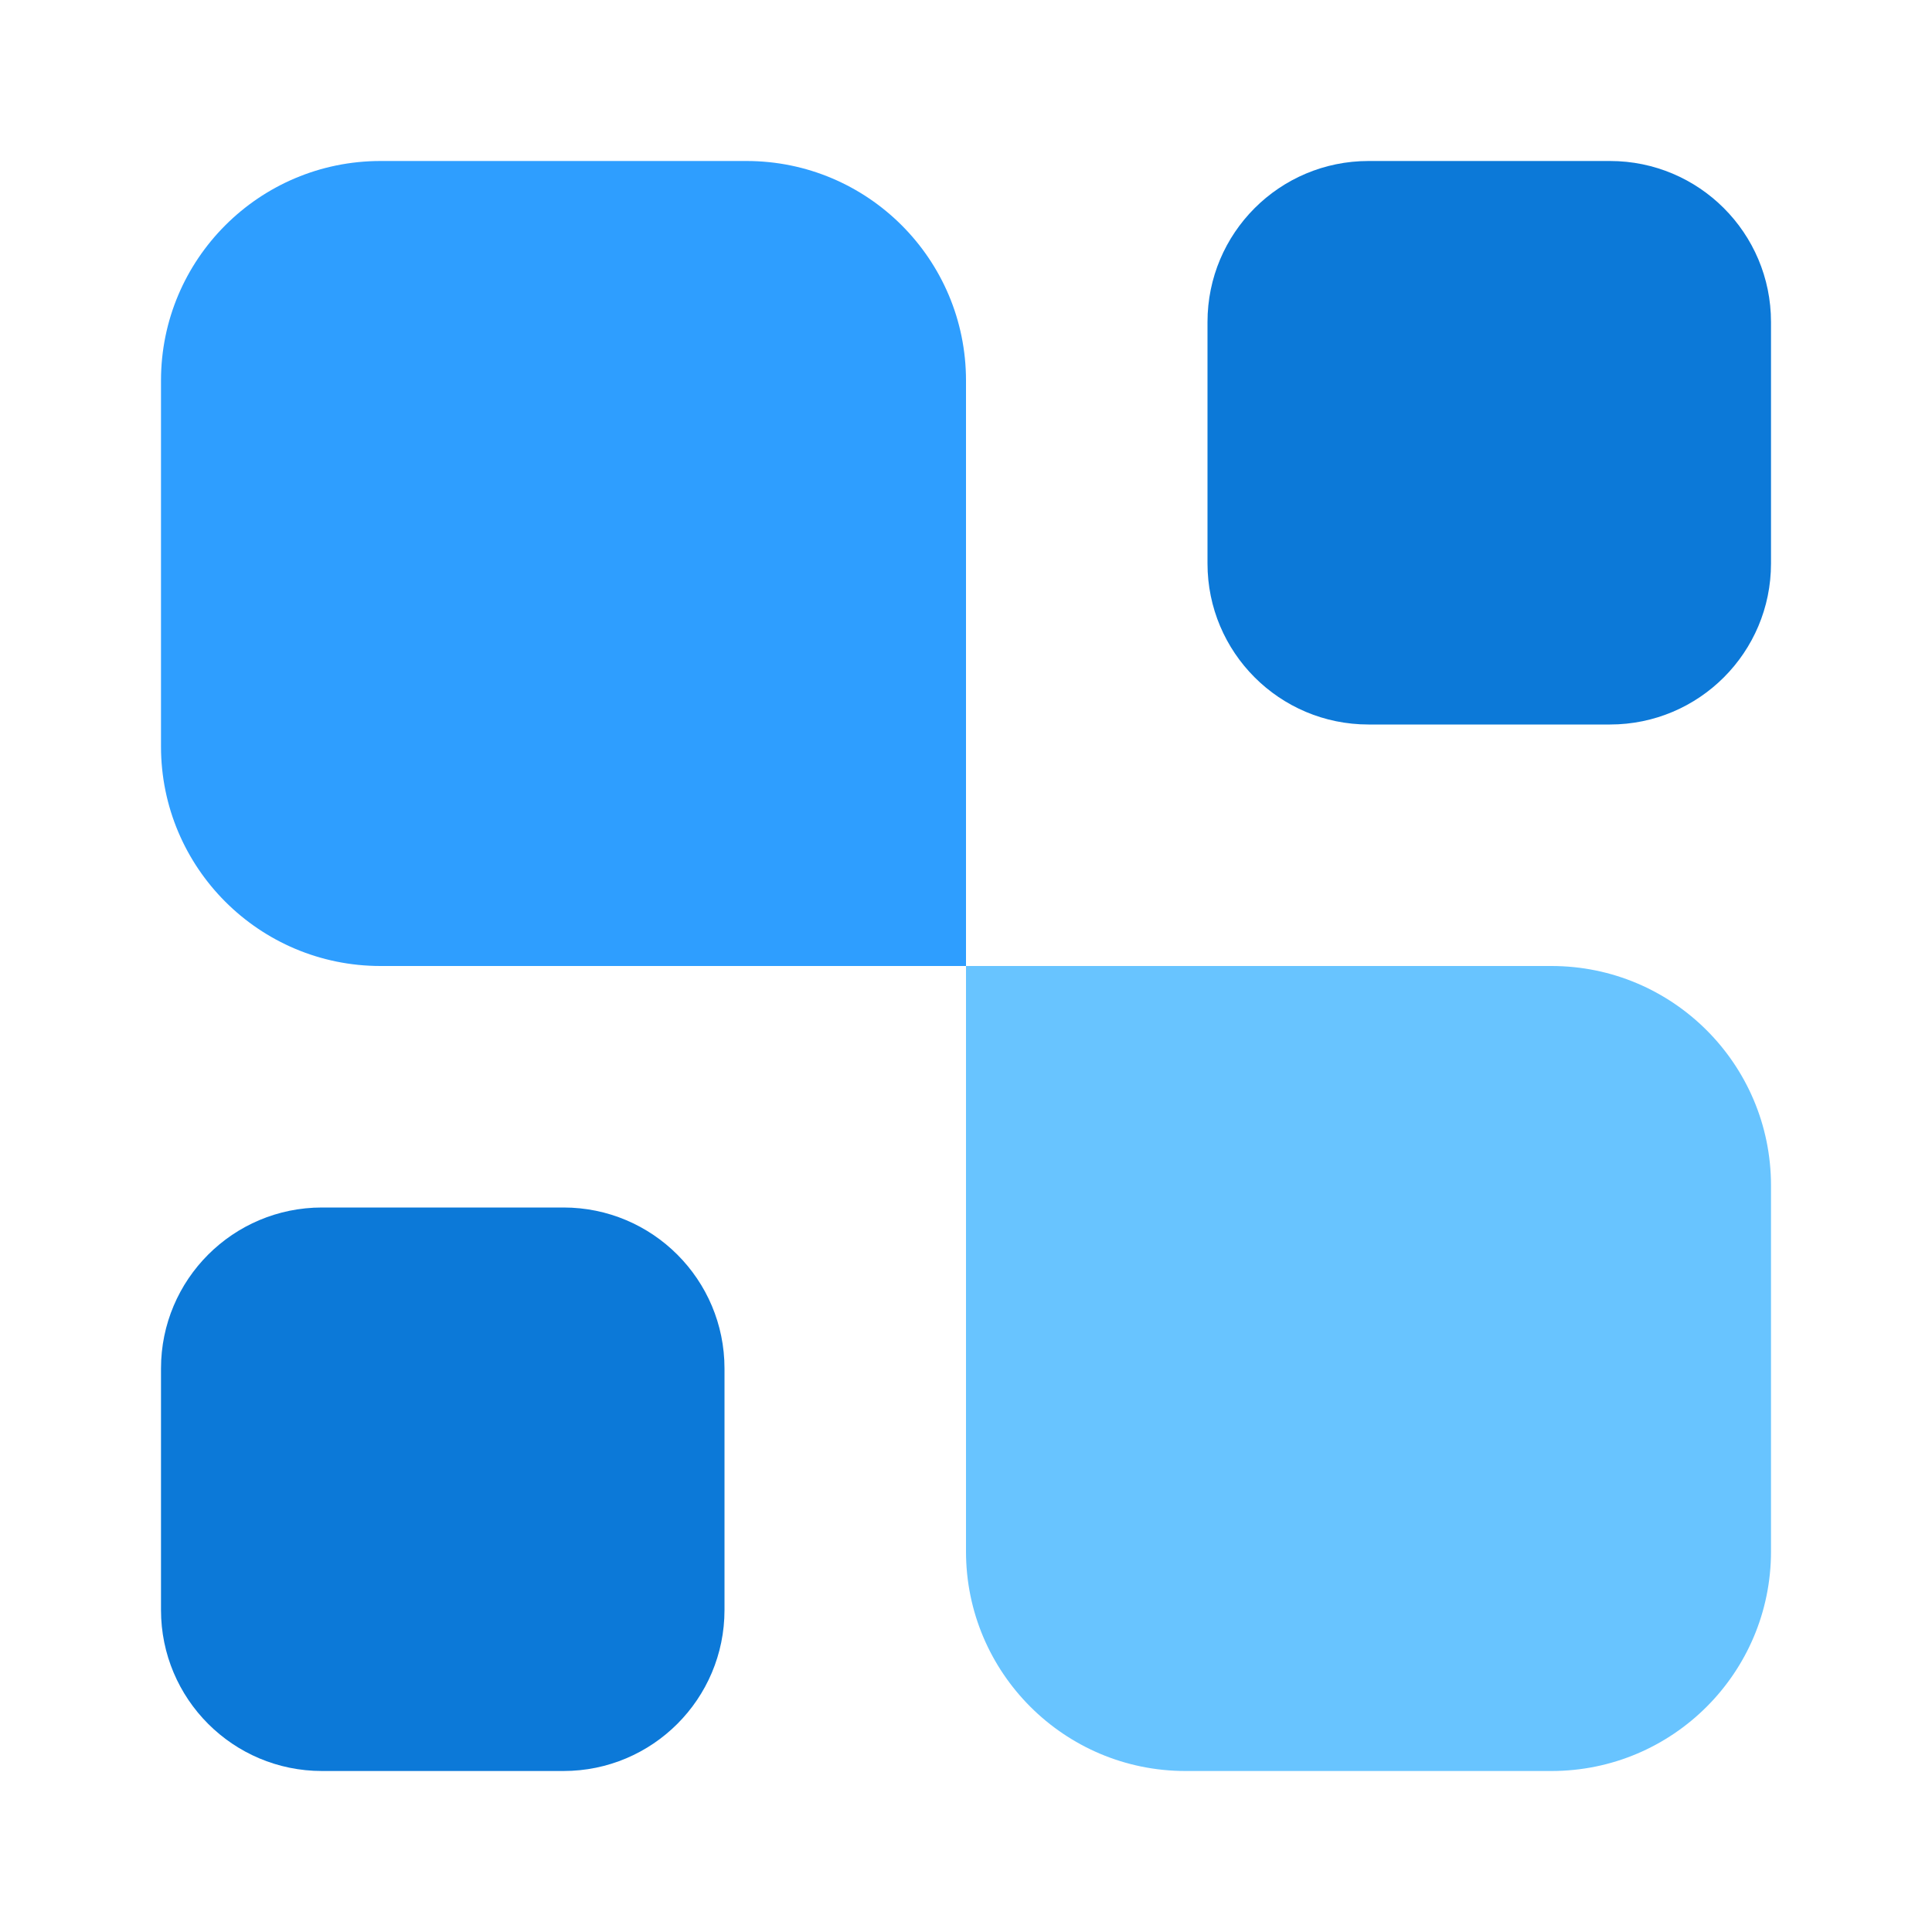
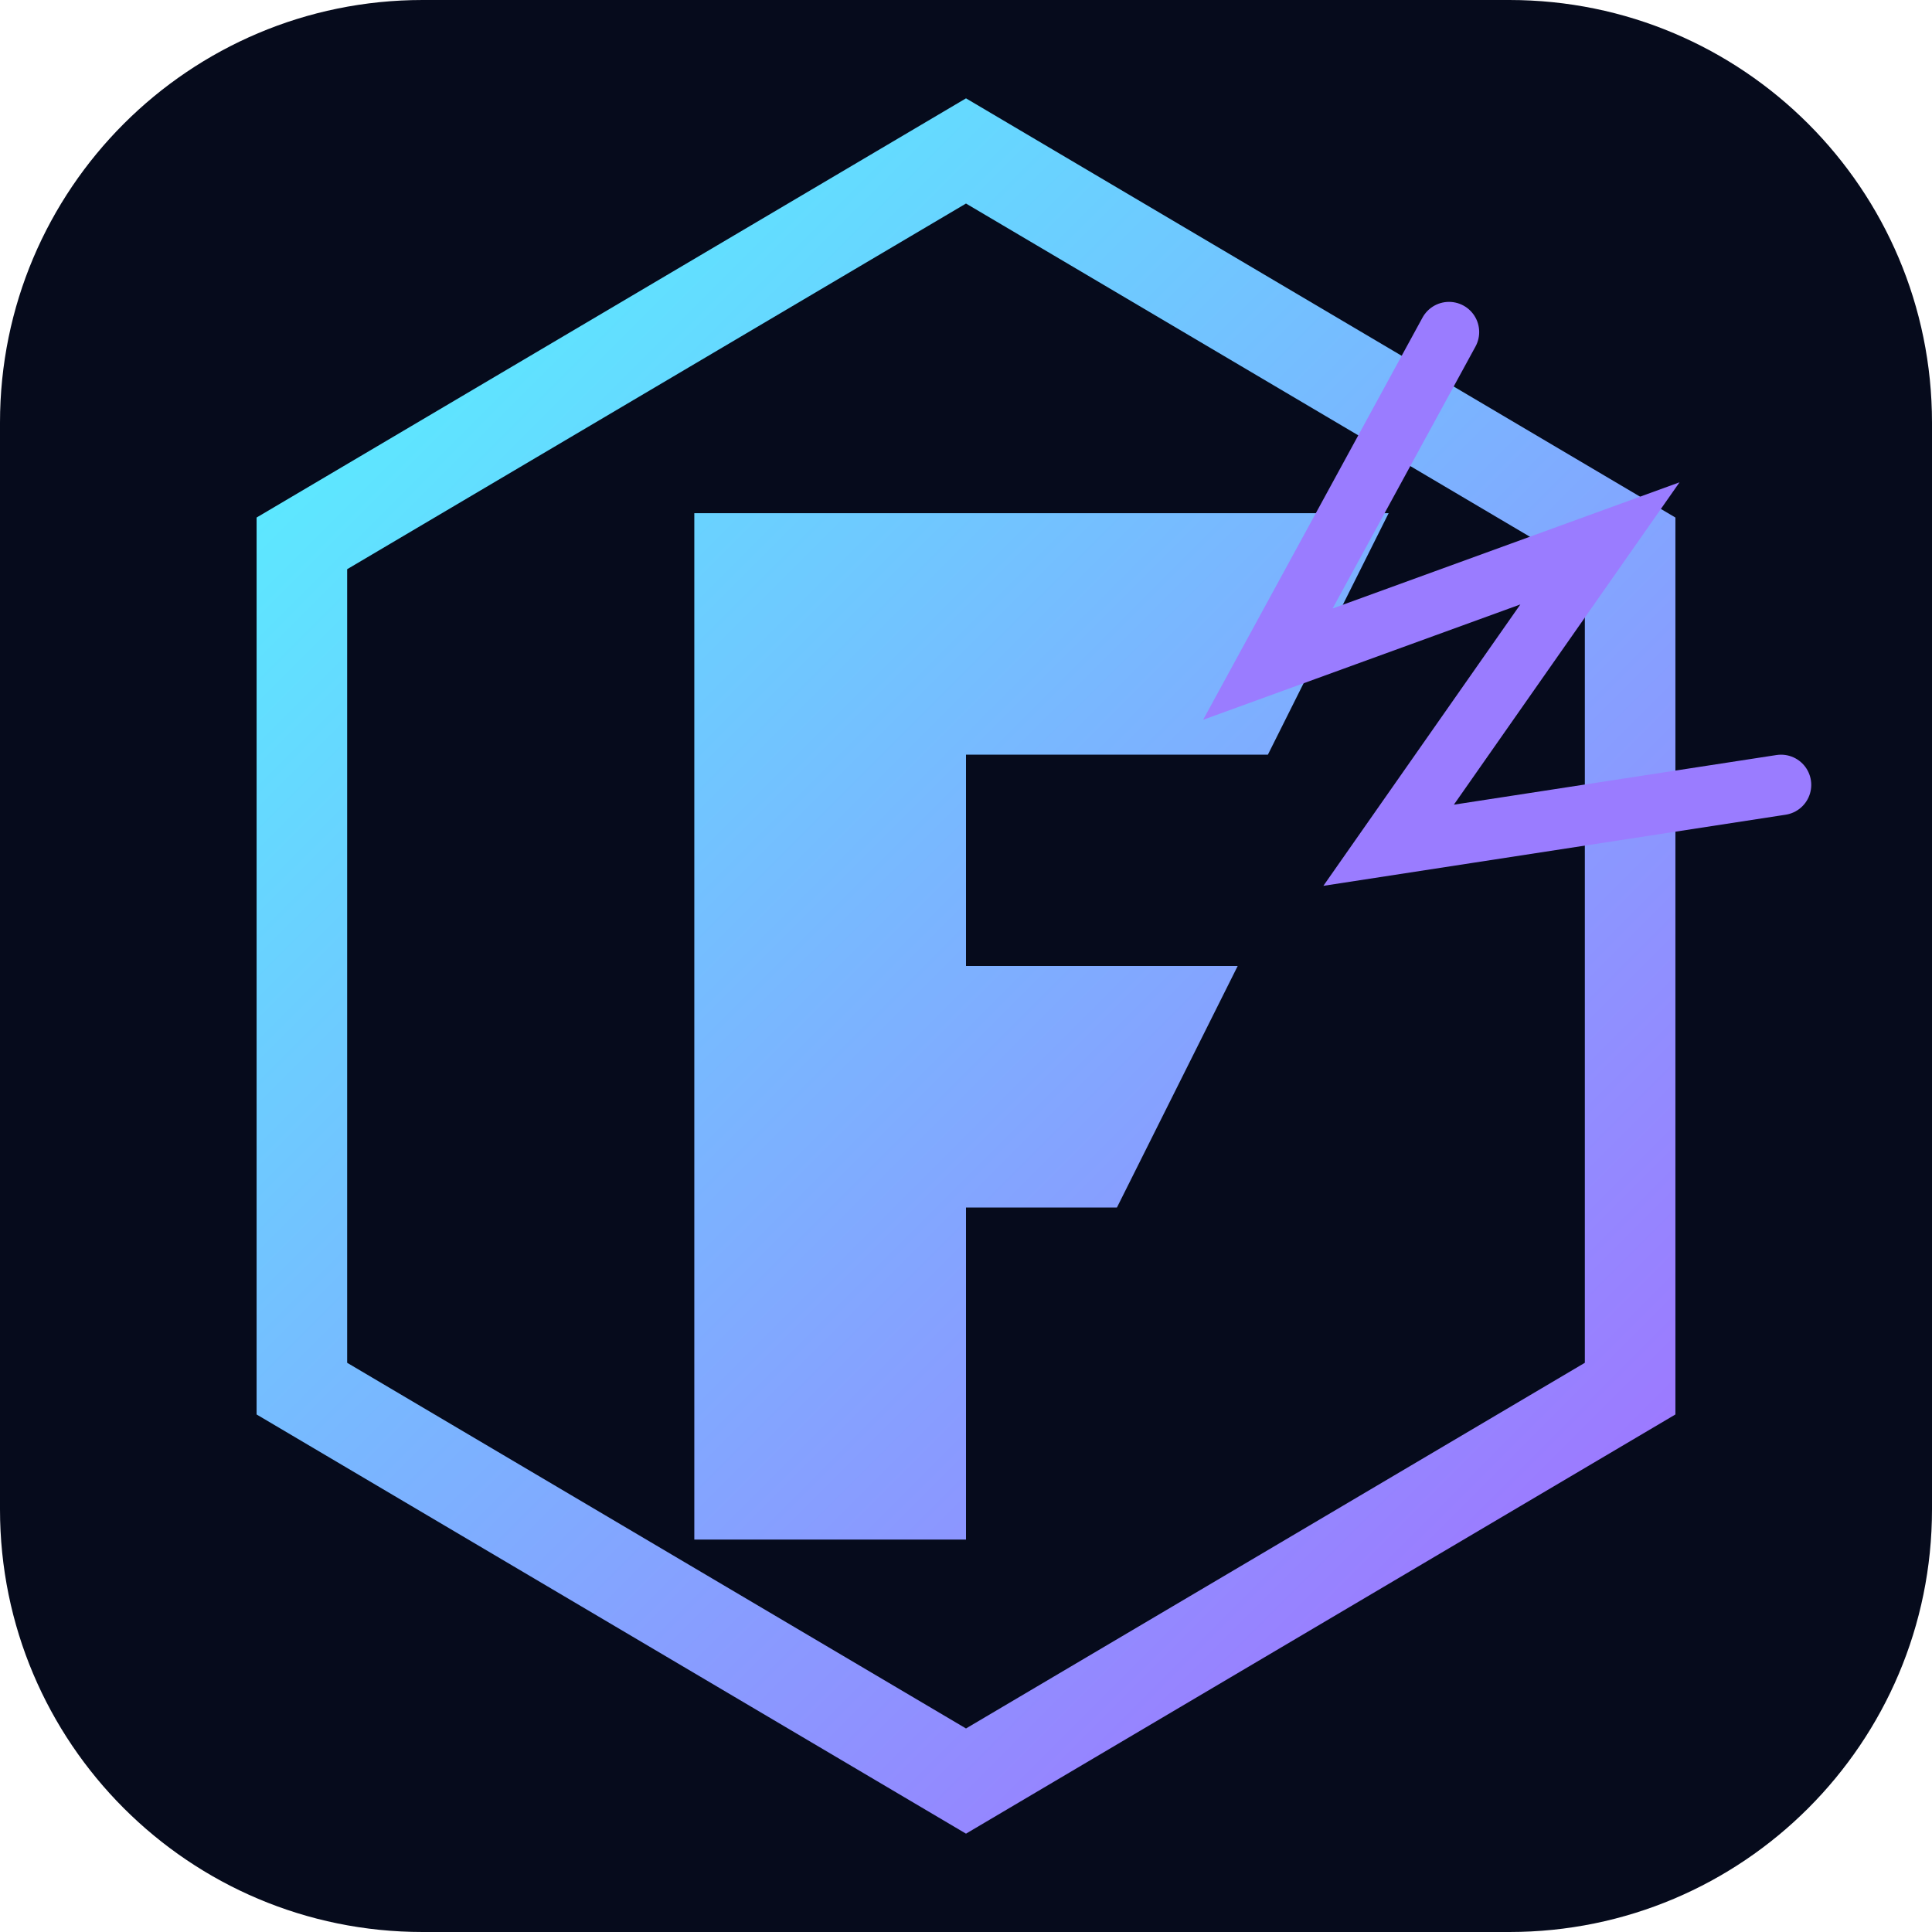
- <svg xmlns="http://www.w3.org/2000/svg" width="24" height="24" viewBox="0 0 24 24" fill="none">
-   <path d="M22 19.273C22 20.779 20.779 22 19.273 22H14.727C13.221 22 12 20.779 12 19.273V12H19.273C20.779 12 22 13.221 22 14.727V19.273Z" fill="#68C4FF" />
-   <path d="M20 2C21.105 2 22 2.895 22 4V7C22 8.105 21.105 9 20 9H17C15.895 9 15 8.105 15 7V4C15 2.895 15.895 2 17 2H20Z" fill="#0C79D8" />
-   <path d="M7 15C8.105 15 9 15.895 9 17V20C9 21.105 8.105 22 7 22H4C2.895 22 2 21.105 2 20V17C2 15.895 2.895 15 4 15H7Z" fill="#0C79D8" />
-   <path d="M12 12H4.727C3.221 12 2 10.779 2 9.273V4.727C2 3.221 3.221 2 4.727 2H9.273C10.779 2 12 3.221 12 4.727V12Z" fill="#2E9EFF" />
+ <svg xmlns="http://www.w3.org/2000/svg" width="64" height="64" viewBox="0 0 64 64" fill="none">
+   <defs>
+     <linearGradient id="g" x1="8" y1="8" x2="56" y2="56" gradientUnits="userSpaceOnUse">
+       <stop stop-color="#55F5FF" />
+       <stop offset="1" stop-color="#A46CFF" />
+     </linearGradient>
+   </defs>
+   <rect width="64" height="64" rx="14" fill="#060B1C" />
+   <path d="M32 5 54 18v28L32 59 10 46V18L32 5Z" stroke="url(#g)" stroke-width="3" />
+   <path d="M23 17h23l-4 8H32v7h9l-4 8h-5v11h-9V17Z" fill="url(#g)" />
+   <path d="m48 11-6 11 11-4-7 10 13-2" stroke="#9A7CFF" stroke-width="2" stroke-linecap="round" />
</svg>
